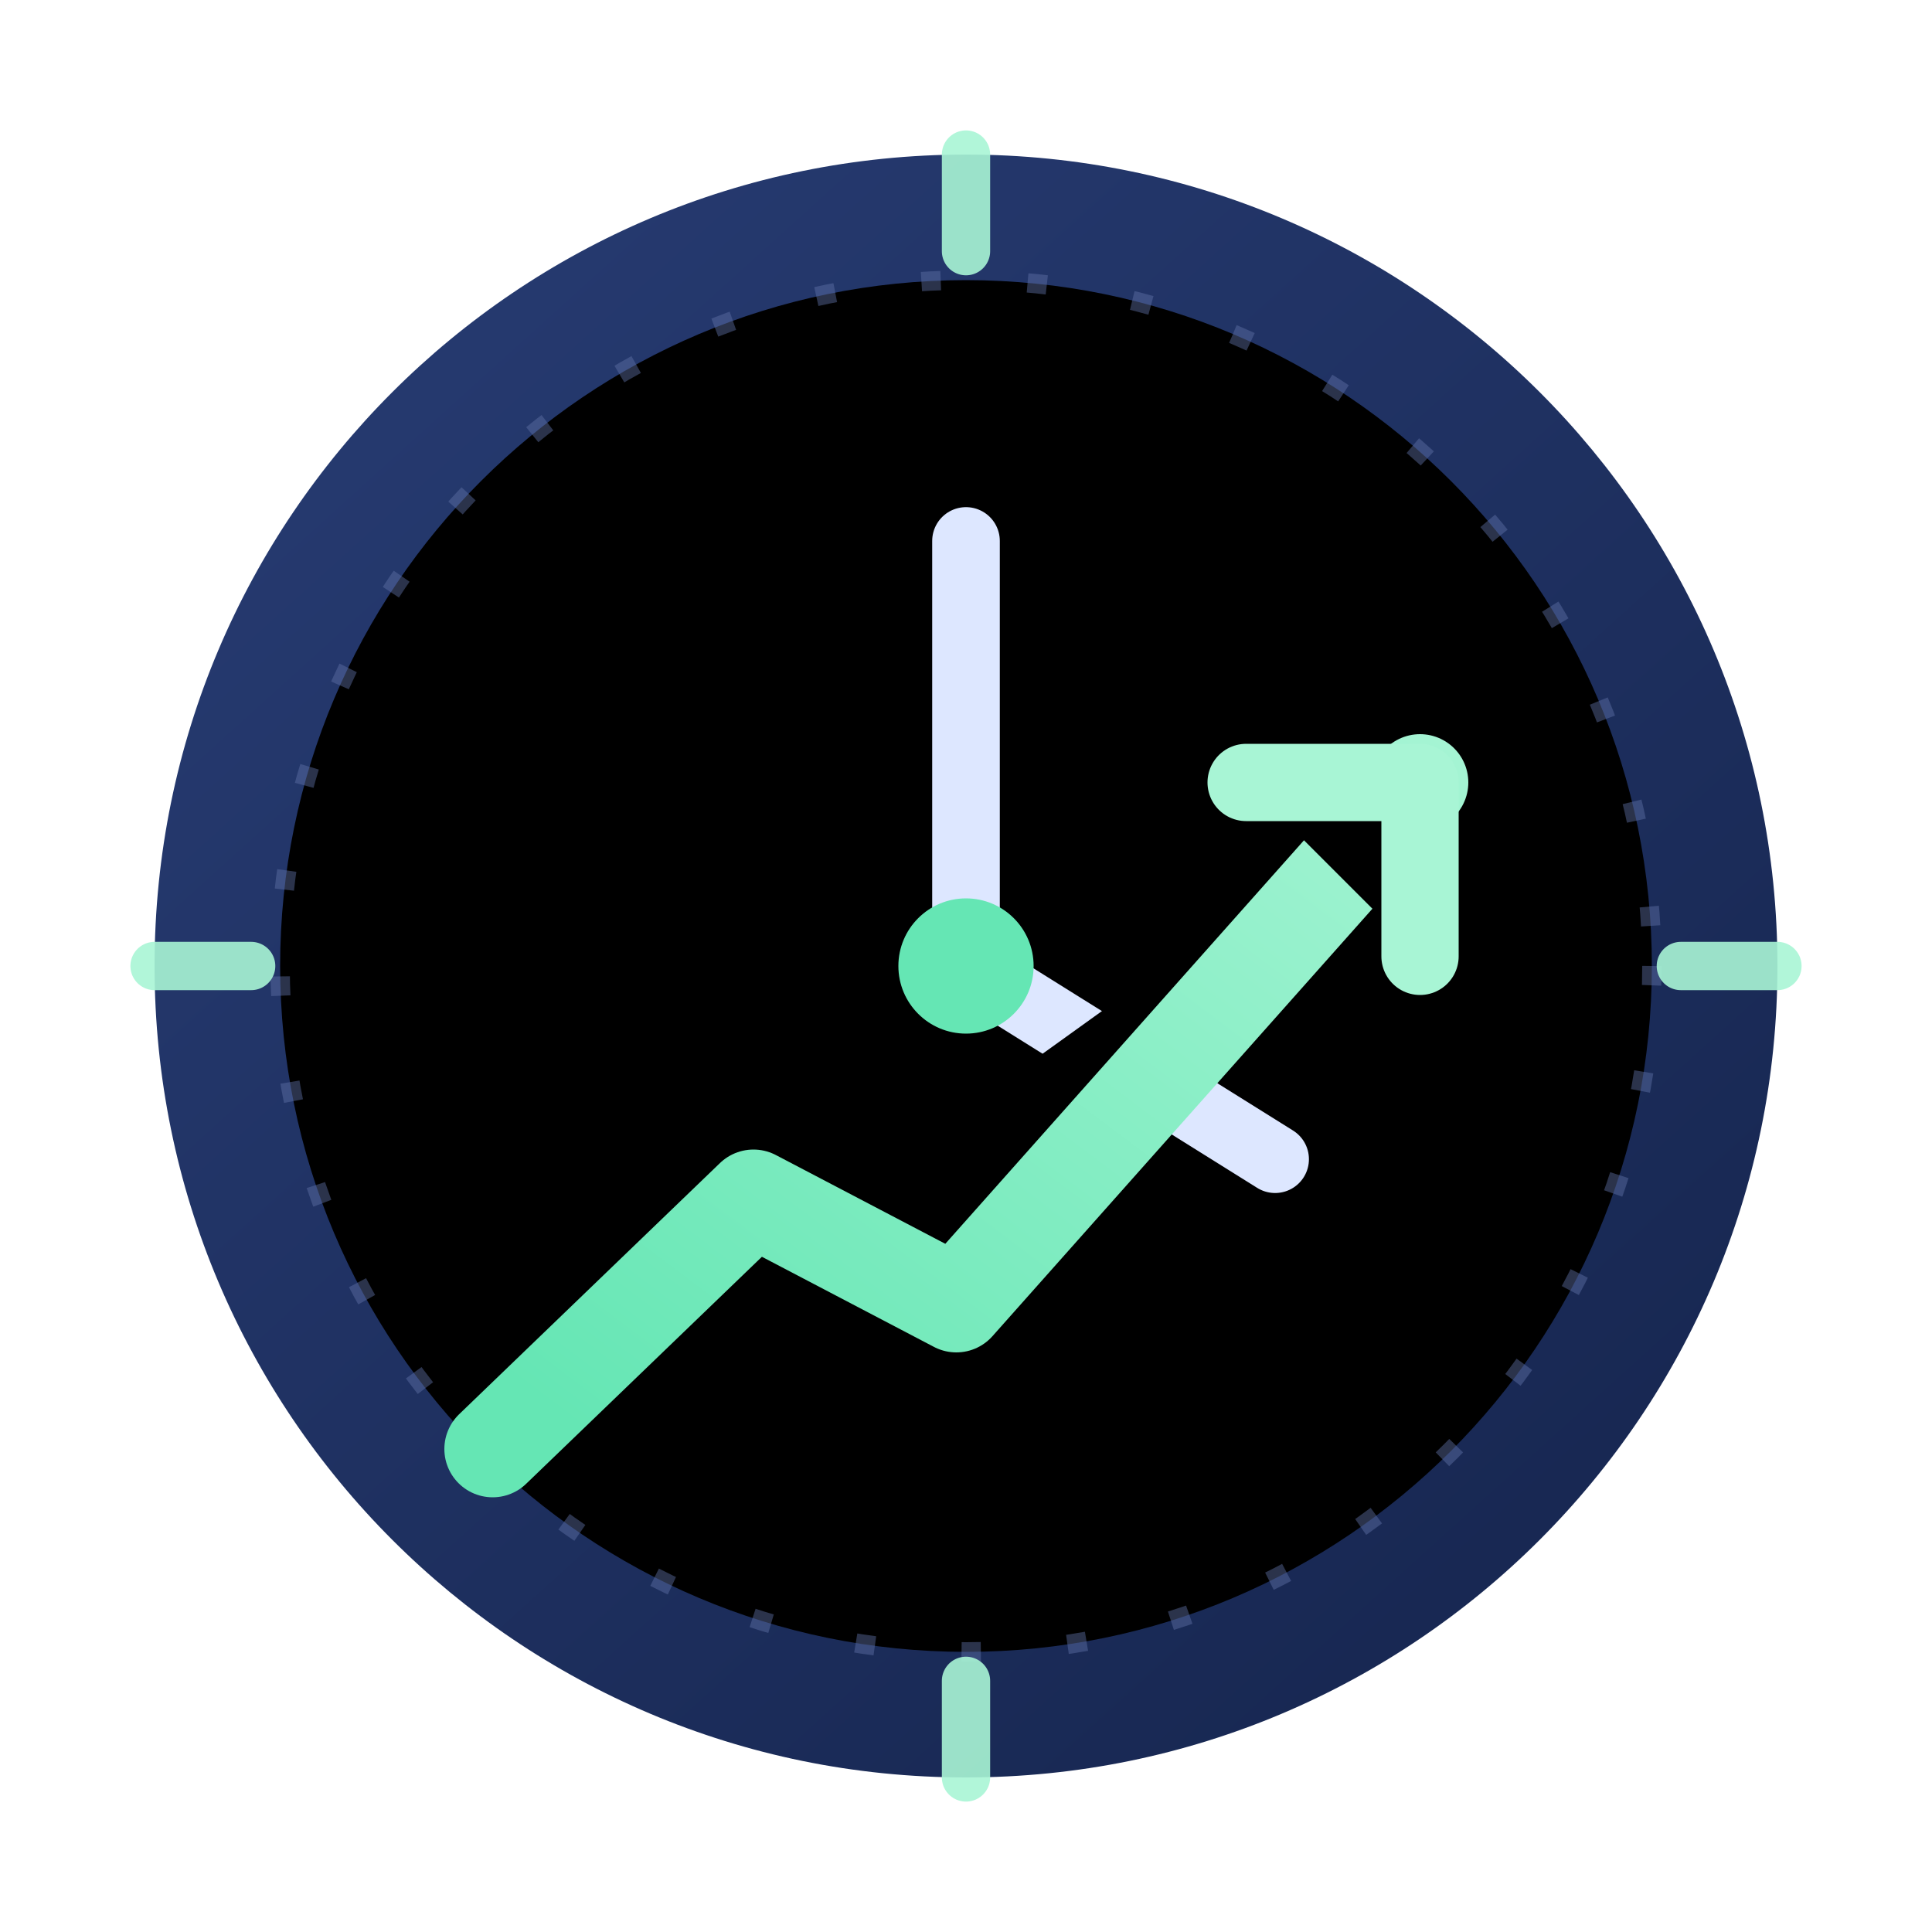
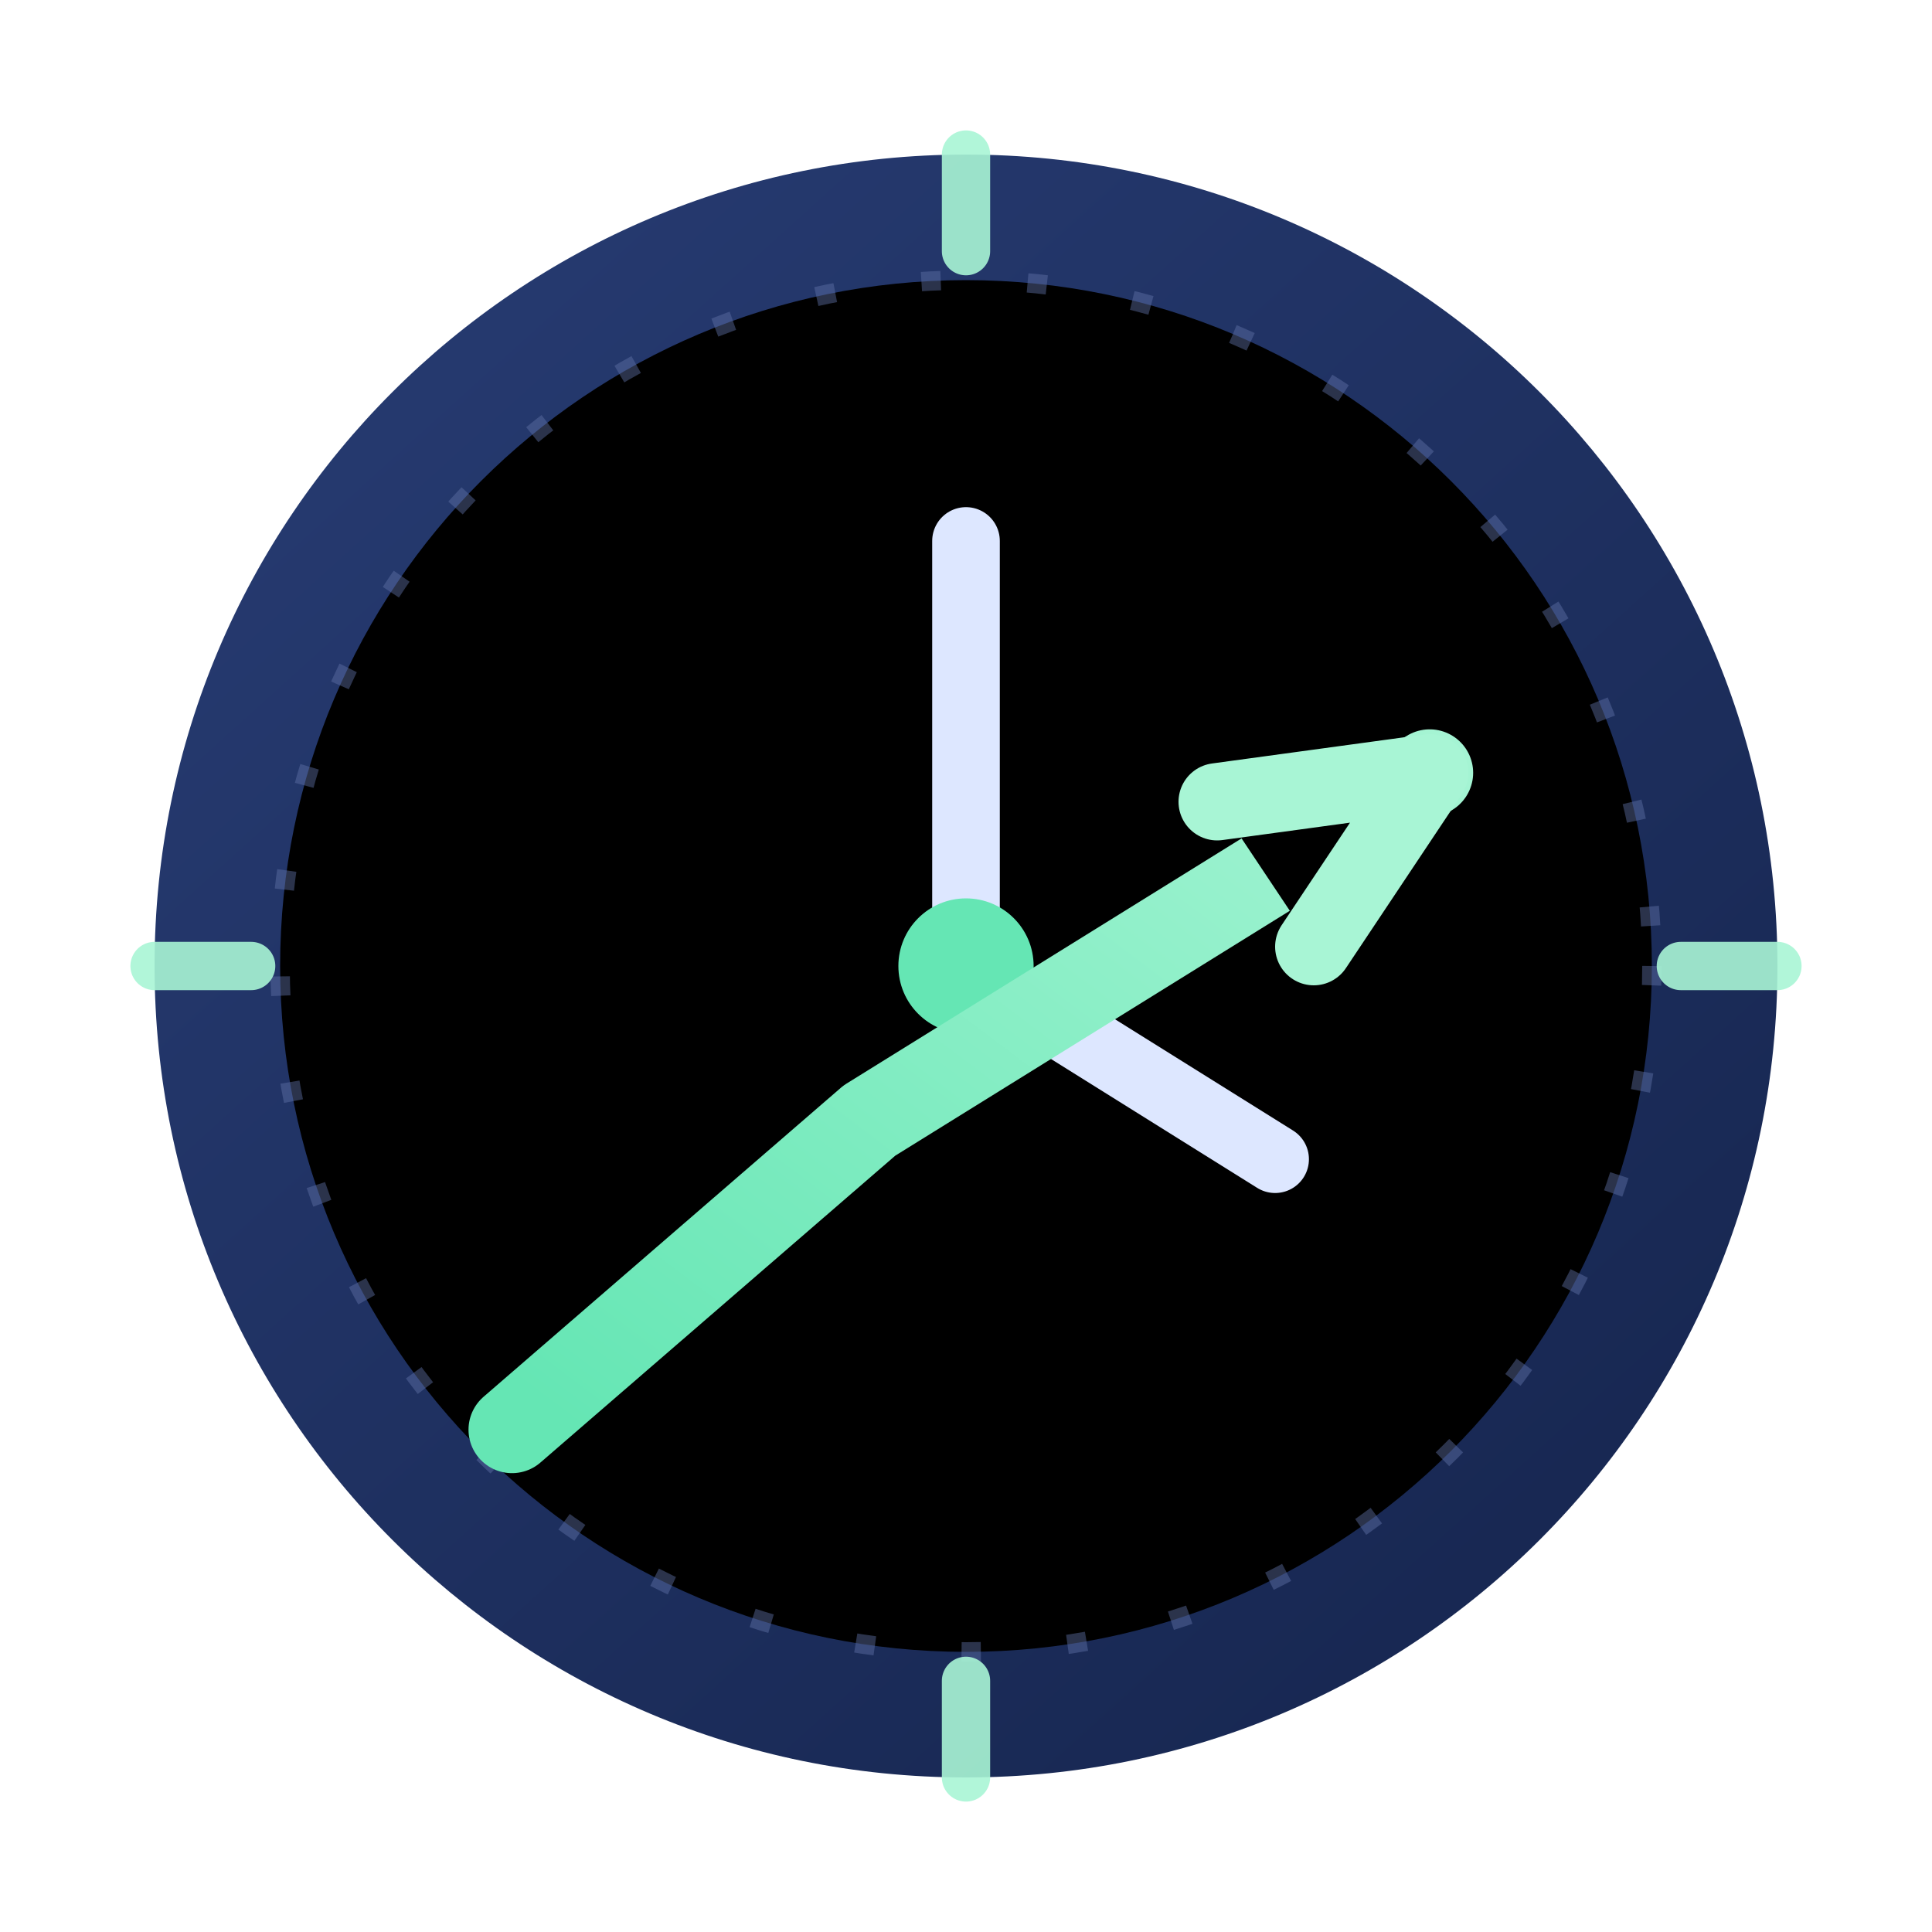
<svg xmlns="http://www.w3.org/2000/svg" width="200" height="200" viewBox="0 0 200 200" role="img" aria-label="ChronosFin icon">
  <defs>
    <linearGradient id="dial" x1="28" y1="24" x2="178" y2="190" gradientUnits="userSpaceOnUse">
      <stop stop-color="#263A70" />
      <stop offset="1" stop-color="#14234B" />
    </linearGradient>
    <linearGradient id="spark" x1="73" y1="156" x2="143" y2="63" gradientUnits="userSpaceOnUse">
      <stop stop-color="#65E6B4" />
      <stop offset="1" stop-color="#A8F5D5" />
    </linearGradient>
  </defs>
  <g transform="translate(8 8)">
    <circle cx="92" cy="92" r="84" fill="url(#dial)" />
    <circle cx="92" cy="92" r="71" stroke="#6173A8" stroke-opacity=".45" stroke-width="2" stroke-dasharray="2 9" />
    <path d="M92 92V48M92 92L124 112" stroke="#DDE7FF" stroke-width="7" stroke-linecap="round" />
    <circle cx="92" cy="92" r="7" fill="#65E6B4" />
-     <path d="M43 142L70 116L91 127L139 73" stroke="url(#spark)" stroke-width="10" stroke-linecap="round" stroke-linejoin="round" />
-     <path d="M121 73H139V91" stroke="#A8F5D5" stroke-width="8" stroke-linecap="round" stroke-linejoin="round" />
+     <path d="M45 140L82 108L140 72" stroke="url(#spark)" stroke-width="9" stroke-linecap="round" stroke-linejoin="round" />
+     <path d="M128 90L140 72L118 75" stroke="#A8F5D5" stroke-width="8" stroke-linecap="round" stroke-linejoin="round" />
    <path d="M92 8V18M176 92H166M92 176V166M8 92H18" stroke="#A8F5D5" stroke-width="5" stroke-linecap="round" opacity=".9" />
  </g>
</svg>
